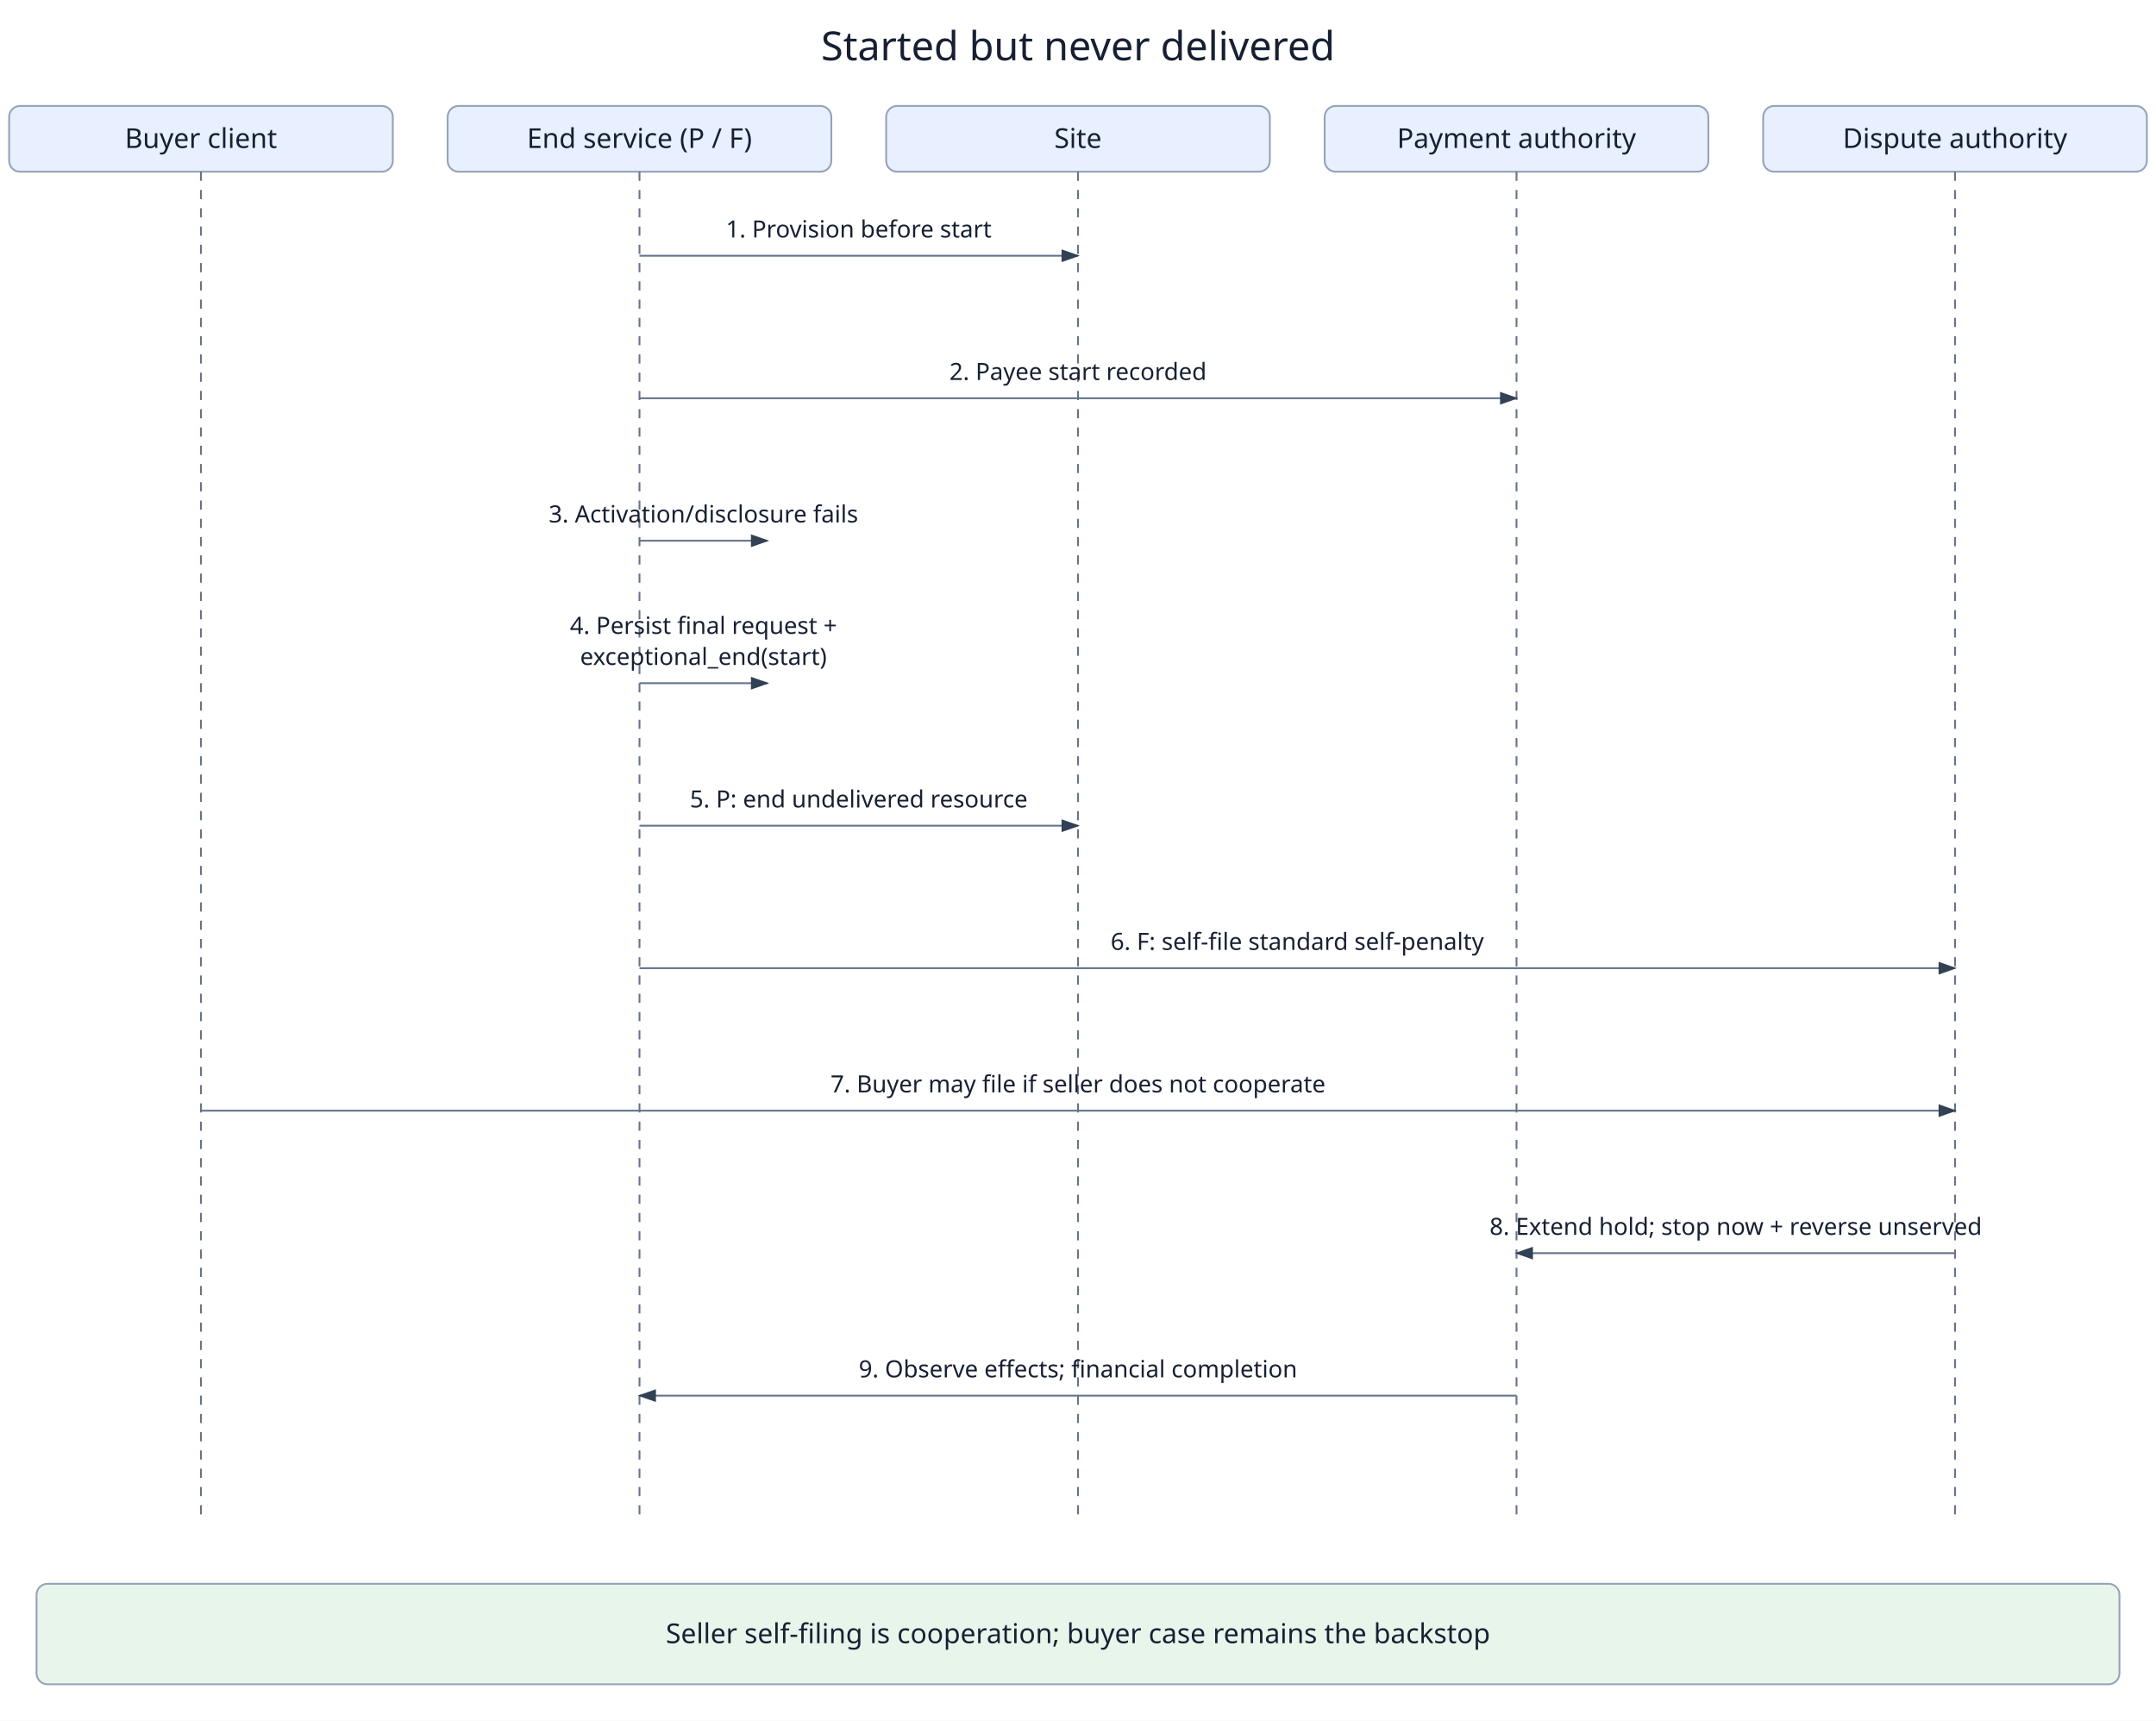
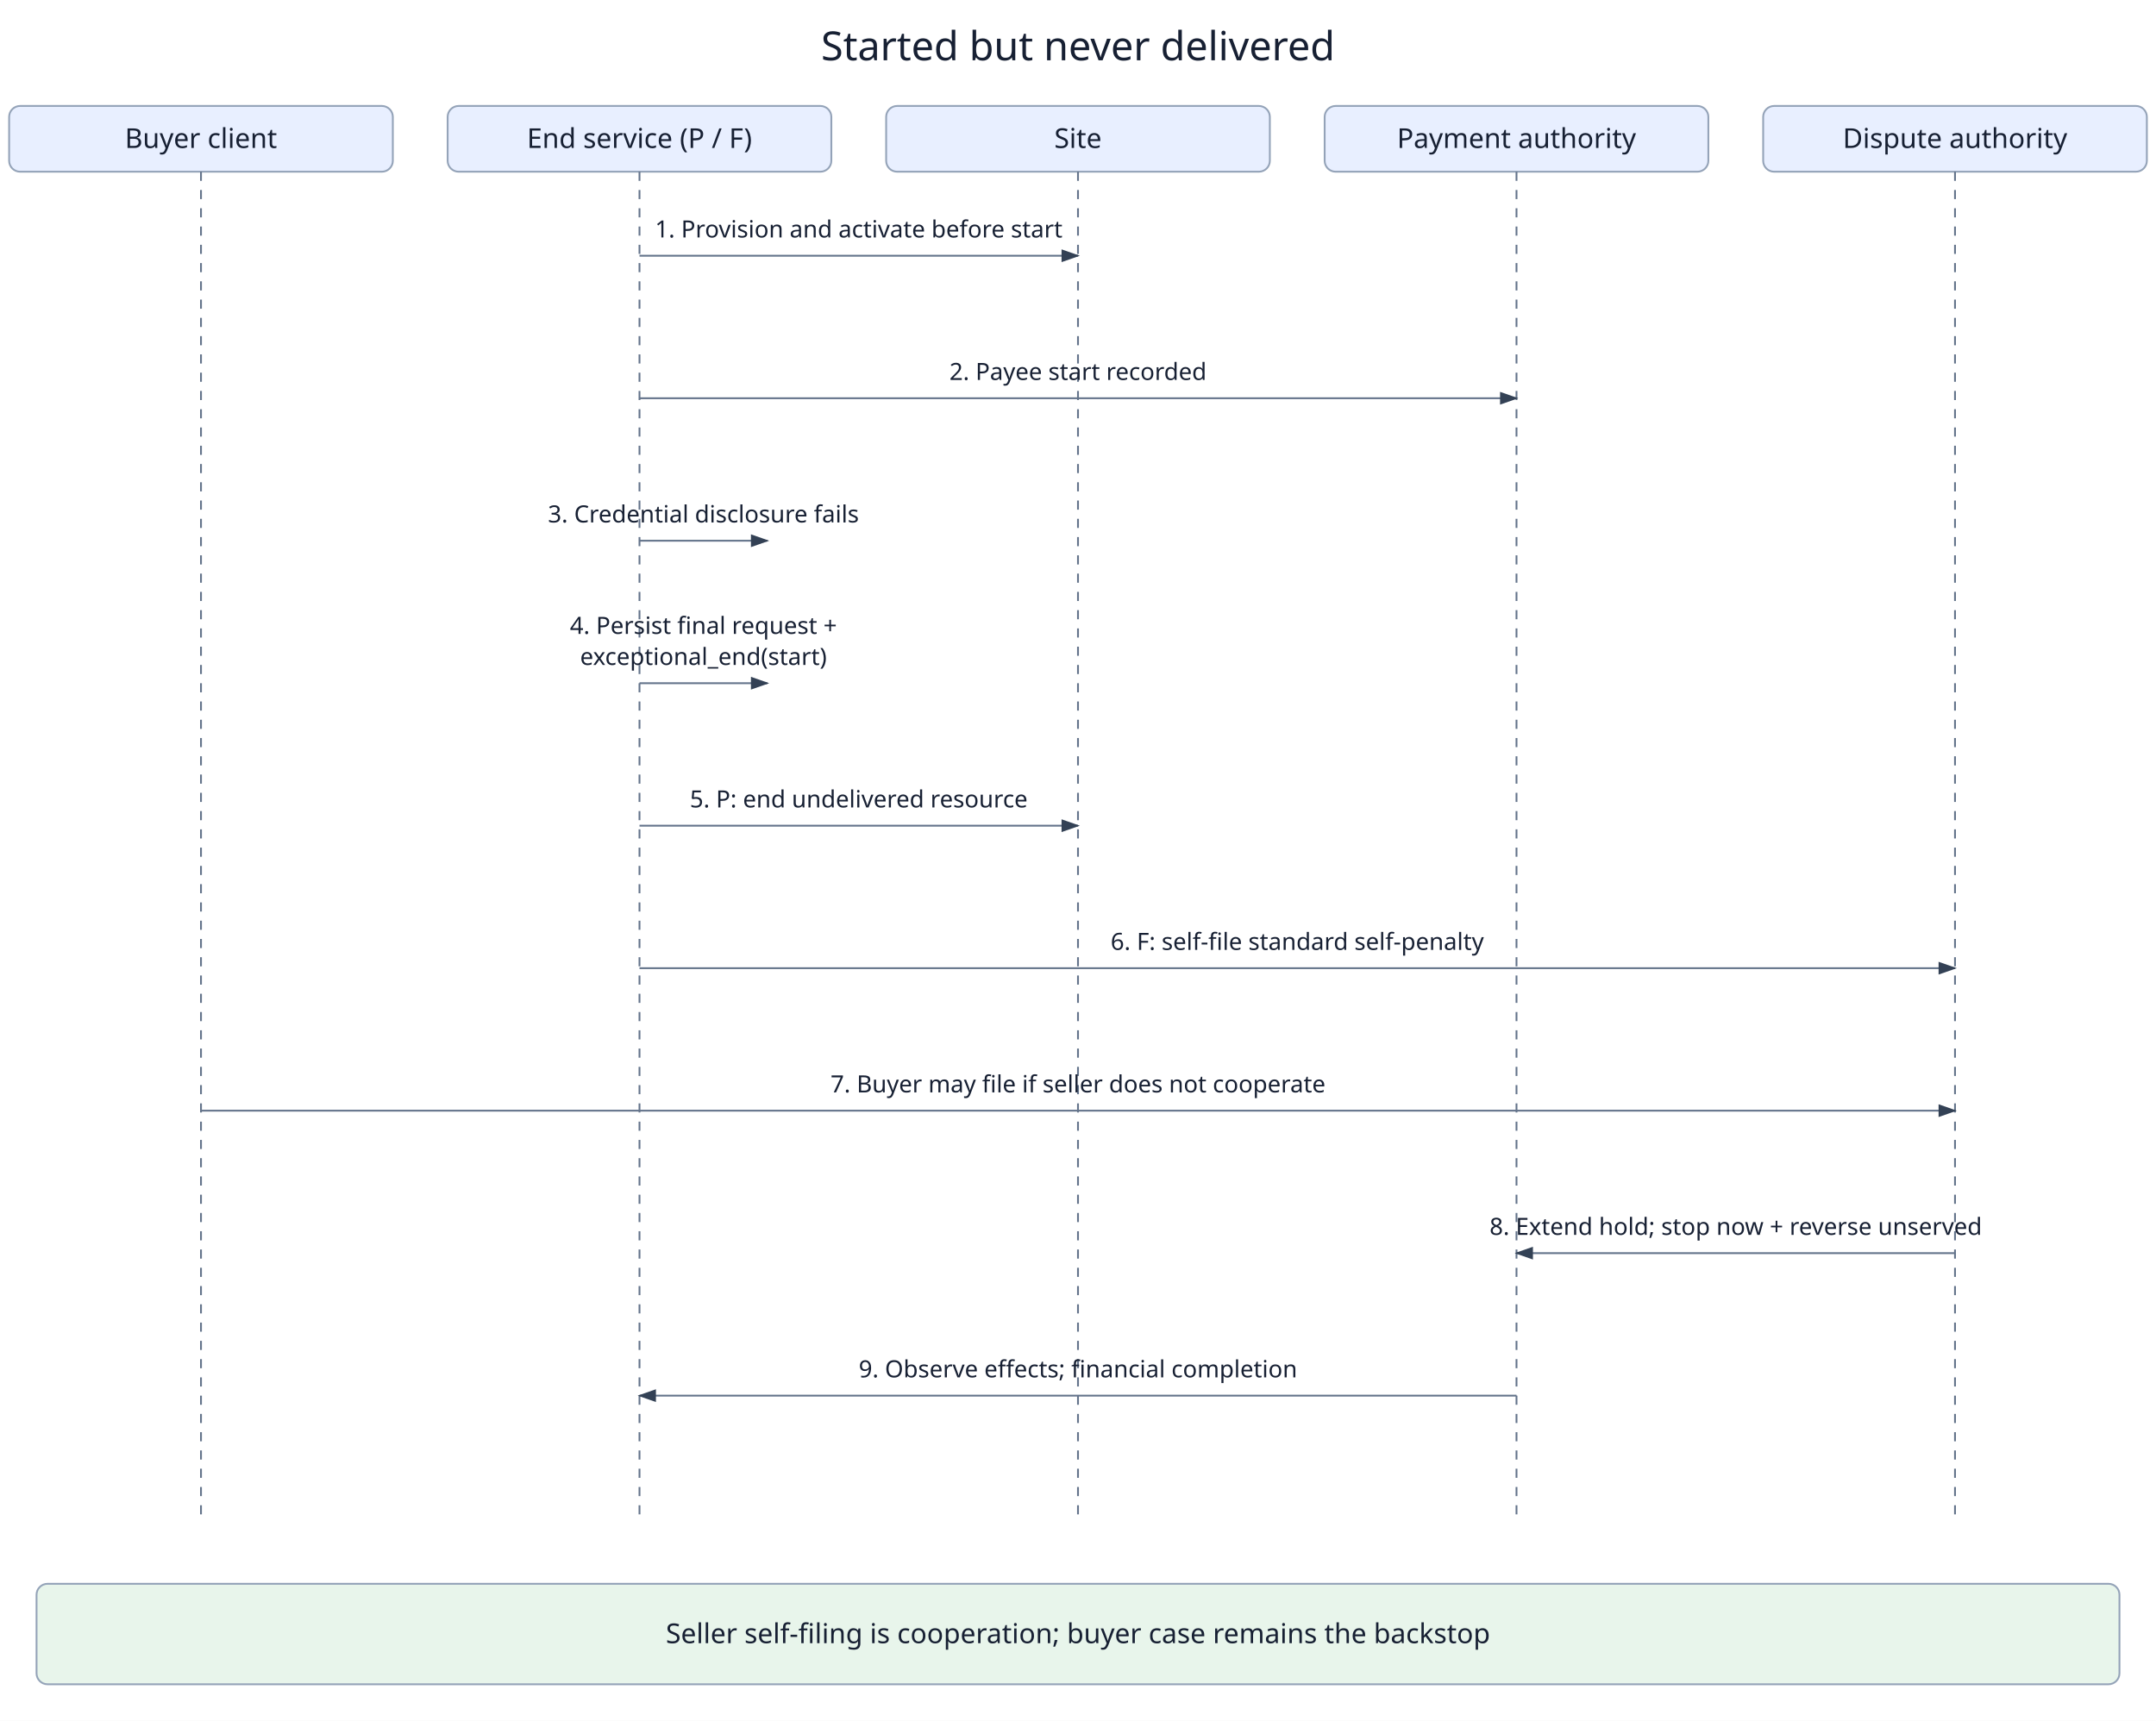
- <svg xmlns="http://www.w3.org/2000/svg" width="1180" height="942" viewBox="0 0 1180 942" content="&lt;mxfile host=&quot;app.diagrams.net&quot;&gt;&lt;diagram name=&quot;Started but never delivered&quot; id=&quot;08-start-before-delivery&quot;&gt;&lt;mxGraphModel pageWidth=&quot;1180&quot; pageHeight=&quot;942&quot;&gt;&lt;root&gt;&lt;mxCell id=&quot;0&quot; /&gt;&lt;mxCell id=&quot;1&quot; parent=&quot;0&quot; /&gt;&lt;mxCell id=&quot;title&quot; value=&quot;Started but never delivered&quot; style=&quot;text;fontSize=22;align=center;&quot; vertex=&quot;1&quot; parent=&quot;1&quot;&gt;&lt;mxGeometry x=&quot;20&quot; y=&quot;10&quot; width=&quot;1140&quot; height=&quot;36&quot; as=&quot;geometry&quot; /&gt;&lt;/mxCell&gt;&lt;mxCell id=&quot;head0&quot; value=&quot;Buyer client&quot; style=&quot;rounded=1;fillColor=#e8efff;fontSize=15;&quot; vertex=&quot;1&quot; parent=&quot;1&quot;&gt;&lt;mxGeometry x=&quot;5&quot; y=&quot;58&quot; width=&quot;210&quot; height=&quot;36&quot; as=&quot;geometry&quot; /&gt;&lt;/mxCell&gt;&lt;mxCell id=&quot;line0&quot; style=&quot;dashed=1;endArrow=none;strokeColor=#94a3b8;&quot; edge=&quot;1&quot; parent=&quot;1&quot;&gt;&lt;mxGeometry relative=&quot;1&quot; as=&quot;geometry&quot;&gt;&lt;mxPoint x=&quot;110&quot; y=&quot;94&quot; as=&quot;sourcePoint&quot; /&gt;&lt;mxPoint x=&quot;110&quot; y=&quot;832&quot; as=&quot;targetPoint&quot; /&gt;&lt;/mxGeometry&gt;&lt;/mxCell&gt;&lt;mxCell id=&quot;head1&quot; value=&quot;End service (P / F)&quot; style=&quot;rounded=1;fillColor=#e8efff;fontSize=15;&quot; vertex=&quot;1&quot; parent=&quot;1&quot;&gt;&lt;mxGeometry x=&quot;245&quot; y=&quot;58&quot; width=&quot;210&quot; height=&quot;36&quot; as=&quot;geometry&quot; /&gt;&lt;/mxCell&gt;&lt;mxCell id=&quot;line1&quot; style=&quot;dashed=1;endArrow=none;strokeColor=#94a3b8;&quot; edge=&quot;1&quot; parent=&quot;1&quot;&gt;&lt;mxGeometry relative=&quot;1&quot; as=&quot;geometry&quot;&gt;&lt;mxPoint x=&quot;350&quot; y=&quot;94&quot; as=&quot;sourcePoint&quot; /&gt;&lt;mxPoint x=&quot;350&quot; y=&quot;832&quot; as=&quot;targetPoint&quot; /&gt;&lt;/mxGeometry&gt;&lt;/mxCell&gt;&lt;mxCell id=&quot;head2&quot; value=&quot;Site&quot; style=&quot;rounded=1;fillColor=#e8efff;fontSize=15;&quot; vertex=&quot;1&quot; parent=&quot;1&quot;&gt;&lt;mxGeometry x=&quot;485&quot; y=&quot;58&quot; width=&quot;210&quot; height=&quot;36&quot; as=&quot;geometry&quot; /&gt;&lt;/mxCell&gt;&lt;mxCell id=&quot;line2&quot; style=&quot;dashed=1;endArrow=none;strokeColor=#94a3b8;&quot; edge=&quot;1&quot; parent=&quot;1&quot;&gt;&lt;mxGeometry relative=&quot;1&quot; as=&quot;geometry&quot;&gt;&lt;mxPoint x=&quot;590&quot; y=&quot;94&quot; as=&quot;sourcePoint&quot; /&gt;&lt;mxPoint x=&quot;590&quot; y=&quot;832&quot; as=&quot;targetPoint&quot; /&gt;&lt;/mxGeometry&gt;&lt;/mxCell&gt;&lt;mxCell id=&quot;head3&quot; value=&quot;Payment authority&quot; style=&quot;rounded=1;fillColor=#e8efff;fontSize=15;&quot; vertex=&quot;1&quot; parent=&quot;1&quot;&gt;&lt;mxGeometry x=&quot;725&quot; y=&quot;58&quot; width=&quot;210&quot; height=&quot;36&quot; as=&quot;geometry&quot; /&gt;&lt;/mxCell&gt;&lt;mxCell id=&quot;line3&quot; style=&quot;dashed=1;endArrow=none;strokeColor=#94a3b8;&quot; edge=&quot;1&quot; parent=&quot;1&quot;&gt;&lt;mxGeometry relative=&quot;1&quot; as=&quot;geometry&quot;&gt;&lt;mxPoint x=&quot;830&quot; y=&quot;94&quot; as=&quot;sourcePoint&quot; /&gt;&lt;mxPoint x=&quot;830&quot; y=&quot;832&quot; as=&quot;targetPoint&quot; /&gt;&lt;/mxGeometry&gt;&lt;/mxCell&gt;&lt;mxCell id=&quot;head4&quot; value=&quot;Dispute authority&quot; style=&quot;rounded=1;fillColor=#e8efff;fontSize=15;&quot; vertex=&quot;1&quot; parent=&quot;1&quot;&gt;&lt;mxGeometry x=&quot;965&quot; y=&quot;58&quot; width=&quot;210&quot; height=&quot;36&quot; as=&quot;geometry&quot; /&gt;&lt;/mxCell&gt;&lt;mxCell id=&quot;line4&quot; style=&quot;dashed=1;endArrow=none;strokeColor=#94a3b8;&quot; edge=&quot;1&quot; parent=&quot;1&quot;&gt;&lt;mxGeometry relative=&quot;1&quot; as=&quot;geometry&quot;&gt;&lt;mxPoint x=&quot;1070&quot; y=&quot;94&quot; as=&quot;sourcePoint&quot; /&gt;&lt;mxPoint x=&quot;1070&quot; y=&quot;832&quot; as=&quot;targetPoint&quot; /&gt;&lt;/mxGeometry&gt;&lt;/mxCell&gt;&lt;mxCell id=&quot;edge0&quot; value=&quot;1. Provision before start&quot; style=&quot;endArrow=block;fontSize=13;labelBackgroundColor=#ffffff;&quot; edge=&quot;1&quot; parent=&quot;1&quot;&gt;&lt;mxGeometry relative=&quot;1&quot; as=&quot;geometry&quot;&gt;&lt;mxPoint x=&quot;350&quot; y=&quot;140&quot; as=&quot;sourcePoint&quot; /&gt;&lt;mxPoint x=&quot;590&quot; y=&quot;140&quot; as=&quot;targetPoint&quot; /&gt;&lt;/mxGeometry&gt;&lt;/mxCell&gt;&lt;mxCell id=&quot;edge1&quot; value=&quot;2. Payee start recorded&quot; style=&quot;endArrow=block;fontSize=13;labelBackgroundColor=#ffffff;&quot; edge=&quot;1&quot; parent=&quot;1&quot;&gt;&lt;mxGeometry relative=&quot;1&quot; as=&quot;geometry&quot;&gt;&lt;mxPoint x=&quot;350&quot; y=&quot;218&quot; as=&quot;sourcePoint&quot; /&gt;&lt;mxPoint x=&quot;830&quot; y=&quot;218&quot; as=&quot;targetPoint&quot; /&gt;&lt;/mxGeometry&gt;&lt;/mxCell&gt;&lt;mxCell id=&quot;edge2&quot; value=&quot;3. Activation/disclosure fails&quot; style=&quot;endArrow=block;fontSize=13;labelBackgroundColor=#ffffff;&quot; edge=&quot;1&quot; parent=&quot;1&quot;&gt;&lt;mxGeometry relative=&quot;1&quot; as=&quot;geometry&quot;&gt;&lt;mxPoint x=&quot;350&quot; y=&quot;296&quot; as=&quot;sourcePoint&quot; /&gt;&lt;mxPoint x=&quot;420&quot; y=&quot;296&quot; as=&quot;targetPoint&quot; /&gt;&lt;/mxGeometry&gt;&lt;/mxCell&gt;&lt;mxCell id=&quot;edge3&quot; value=&quot;4. Persist final request + exceptional_end(start)&quot; style=&quot;endArrow=block;fontSize=13;labelBackgroundColor=#ffffff;&quot; edge=&quot;1&quot; parent=&quot;1&quot;&gt;&lt;mxGeometry relative=&quot;1&quot; as=&quot;geometry&quot;&gt;&lt;mxPoint x=&quot;350&quot; y=&quot;374&quot; as=&quot;sourcePoint&quot; /&gt;&lt;mxPoint x=&quot;420&quot; y=&quot;374&quot; as=&quot;targetPoint&quot; /&gt;&lt;/mxGeometry&gt;&lt;/mxCell&gt;&lt;mxCell id=&quot;edge4&quot; value=&quot;5. P: end undelivered resource&quot; style=&quot;endArrow=block;fontSize=13;labelBackgroundColor=#ffffff;&quot; edge=&quot;1&quot; parent=&quot;1&quot;&gt;&lt;mxGeometry relative=&quot;1&quot; as=&quot;geometry&quot;&gt;&lt;mxPoint x=&quot;350&quot; y=&quot;452&quot; as=&quot;sourcePoint&quot; /&gt;&lt;mxPoint x=&quot;590&quot; y=&quot;452&quot; as=&quot;targetPoint&quot; /&gt;&lt;/mxGeometry&gt;&lt;/mxCell&gt;&lt;mxCell id=&quot;edge5&quot; value=&quot;6. F: self-file standard self-penalty&quot; style=&quot;endArrow=block;fontSize=13;labelBackgroundColor=#ffffff;&quot; edge=&quot;1&quot; parent=&quot;1&quot;&gt;&lt;mxGeometry relative=&quot;1&quot; as=&quot;geometry&quot;&gt;&lt;mxPoint x=&quot;350&quot; y=&quot;530&quot; as=&quot;sourcePoint&quot; /&gt;&lt;mxPoint x=&quot;1070&quot; y=&quot;530&quot; as=&quot;targetPoint&quot; /&gt;&lt;/mxGeometry&gt;&lt;/mxCell&gt;&lt;mxCell id=&quot;edge6&quot; value=&quot;7. Buyer may file if seller does not cooperate&quot; style=&quot;endArrow=block;fontSize=13;labelBackgroundColor=#ffffff;&quot; edge=&quot;1&quot; parent=&quot;1&quot;&gt;&lt;mxGeometry relative=&quot;1&quot; as=&quot;geometry&quot;&gt;&lt;mxPoint x=&quot;110&quot; y=&quot;608&quot; as=&quot;sourcePoint&quot; /&gt;&lt;mxPoint x=&quot;1070&quot; y=&quot;608&quot; as=&quot;targetPoint&quot; /&gt;&lt;/mxGeometry&gt;&lt;/mxCell&gt;&lt;mxCell id=&quot;edge7&quot; value=&quot;8. Extend hold; stop now + reverse unserved&quot; style=&quot;endArrow=block;fontSize=13;labelBackgroundColor=#ffffff;&quot; edge=&quot;1&quot; parent=&quot;1&quot;&gt;&lt;mxGeometry relative=&quot;1&quot; as=&quot;geometry&quot;&gt;&lt;mxPoint x=&quot;1070&quot; y=&quot;686&quot; as=&quot;sourcePoint&quot; /&gt;&lt;mxPoint x=&quot;830&quot; y=&quot;686&quot; as=&quot;targetPoint&quot; /&gt;&lt;/mxGeometry&gt;&lt;/mxCell&gt;&lt;mxCell id=&quot;edge8&quot; value=&quot;9. Observe effects; financial completion&quot; style=&quot;endArrow=block;fontSize=13;labelBackgroundColor=#ffffff;&quot; edge=&quot;1&quot; parent=&quot;1&quot;&gt;&lt;mxGeometry relative=&quot;1&quot; as=&quot;geometry&quot;&gt;&lt;mxPoint x=&quot;830&quot; y=&quot;764&quot; as=&quot;sourcePoint&quot; /&gt;&lt;mxPoint x=&quot;350&quot; y=&quot;764&quot; as=&quot;targetPoint&quot; /&gt;&lt;/mxGeometry&gt;&lt;/mxCell&gt;&lt;mxCell id=&quot;outcome&quot; value=&quot;Seller self-filing is cooperation; buyer case remains the backstop&quot; style=&quot;rounded=1;fillColor=#e8f5eb;fontSize=15;&quot; vertex=&quot;1&quot; parent=&quot;1&quot;&gt;&lt;mxGeometry x=&quot;20&quot; y=&quot;867&quot; width=&quot;1140&quot; height=&quot;55&quot; as=&quot;geometry&quot; /&gt;&lt;/mxCell&gt;&lt;/root&gt;&lt;/mxGraphModel&gt;&lt;/diagram&gt;&lt;/mxfile&gt;">
+ <svg xmlns="http://www.w3.org/2000/svg" width="1180" height="942" viewBox="0 0 1180 942" content="&lt;mxfile host=&quot;app.diagrams.net&quot;&gt;&lt;diagram name=&quot;Started but never delivered&quot; id=&quot;08-start-before-delivery&quot;&gt;&lt;mxGraphModel pageWidth=&quot;1180&quot; pageHeight=&quot;942&quot;&gt;&lt;root&gt;&lt;mxCell id=&quot;0&quot; /&gt;&lt;mxCell id=&quot;1&quot; parent=&quot;0&quot; /&gt;&lt;mxCell id=&quot;title&quot; value=&quot;Started but never delivered&quot; style=&quot;text;fontSize=22;align=center;&quot; vertex=&quot;1&quot; parent=&quot;1&quot;&gt;&lt;mxGeometry x=&quot;20&quot; y=&quot;10&quot; width=&quot;1140&quot; height=&quot;36&quot; as=&quot;geometry&quot; /&gt;&lt;/mxCell&gt;&lt;mxCell id=&quot;head0&quot; value=&quot;Buyer client&quot; style=&quot;rounded=1;fillColor=#e8efff;fontSize=15;&quot; vertex=&quot;1&quot; parent=&quot;1&quot;&gt;&lt;mxGeometry x=&quot;5&quot; y=&quot;58&quot; width=&quot;210&quot; height=&quot;36&quot; as=&quot;geometry&quot; /&gt;&lt;/mxCell&gt;&lt;mxCell id=&quot;line0&quot; style=&quot;dashed=1;endArrow=none;strokeColor=#94a3b8;&quot; edge=&quot;1&quot; parent=&quot;1&quot;&gt;&lt;mxGeometry relative=&quot;1&quot; as=&quot;geometry&quot;&gt;&lt;mxPoint x=&quot;110&quot; y=&quot;94&quot; as=&quot;sourcePoint&quot; /&gt;&lt;mxPoint x=&quot;110&quot; y=&quot;832&quot; as=&quot;targetPoint&quot; /&gt;&lt;/mxGeometry&gt;&lt;/mxCell&gt;&lt;mxCell id=&quot;head1&quot; value=&quot;End service (P / F)&quot; style=&quot;rounded=1;fillColor=#e8efff;fontSize=15;&quot; vertex=&quot;1&quot; parent=&quot;1&quot;&gt;&lt;mxGeometry x=&quot;245&quot; y=&quot;58&quot; width=&quot;210&quot; height=&quot;36&quot; as=&quot;geometry&quot; /&gt;&lt;/mxCell&gt;&lt;mxCell id=&quot;line1&quot; style=&quot;dashed=1;endArrow=none;strokeColor=#94a3b8;&quot; edge=&quot;1&quot; parent=&quot;1&quot;&gt;&lt;mxGeometry relative=&quot;1&quot; as=&quot;geometry&quot;&gt;&lt;mxPoint x=&quot;350&quot; y=&quot;94&quot; as=&quot;sourcePoint&quot; /&gt;&lt;mxPoint x=&quot;350&quot; y=&quot;832&quot; as=&quot;targetPoint&quot; /&gt;&lt;/mxGeometry&gt;&lt;/mxCell&gt;&lt;mxCell id=&quot;head2&quot; value=&quot;Site&quot; style=&quot;rounded=1;fillColor=#e8efff;fontSize=15;&quot; vertex=&quot;1&quot; parent=&quot;1&quot;&gt;&lt;mxGeometry x=&quot;485&quot; y=&quot;58&quot; width=&quot;210&quot; height=&quot;36&quot; as=&quot;geometry&quot; /&gt;&lt;/mxCell&gt;&lt;mxCell id=&quot;line2&quot; style=&quot;dashed=1;endArrow=none;strokeColor=#94a3b8;&quot; edge=&quot;1&quot; parent=&quot;1&quot;&gt;&lt;mxGeometry relative=&quot;1&quot; as=&quot;geometry&quot;&gt;&lt;mxPoint x=&quot;590&quot; y=&quot;94&quot; as=&quot;sourcePoint&quot; /&gt;&lt;mxPoint x=&quot;590&quot; y=&quot;832&quot; as=&quot;targetPoint&quot; /&gt;&lt;/mxGeometry&gt;&lt;/mxCell&gt;&lt;mxCell id=&quot;head3&quot; value=&quot;Payment authority&quot; style=&quot;rounded=1;fillColor=#e8efff;fontSize=15;&quot; vertex=&quot;1&quot; parent=&quot;1&quot;&gt;&lt;mxGeometry x=&quot;725&quot; y=&quot;58&quot; width=&quot;210&quot; height=&quot;36&quot; as=&quot;geometry&quot; /&gt;&lt;/mxCell&gt;&lt;mxCell id=&quot;line3&quot; style=&quot;dashed=1;endArrow=none;strokeColor=#94a3b8;&quot; edge=&quot;1&quot; parent=&quot;1&quot;&gt;&lt;mxGeometry relative=&quot;1&quot; as=&quot;geometry&quot;&gt;&lt;mxPoint x=&quot;830&quot; y=&quot;94&quot; as=&quot;sourcePoint&quot; /&gt;&lt;mxPoint x=&quot;830&quot; y=&quot;832&quot; as=&quot;targetPoint&quot; /&gt;&lt;/mxGeometry&gt;&lt;/mxCell&gt;&lt;mxCell id=&quot;head4&quot; value=&quot;Dispute authority&quot; style=&quot;rounded=1;fillColor=#e8efff;fontSize=15;&quot; vertex=&quot;1&quot; parent=&quot;1&quot;&gt;&lt;mxGeometry x=&quot;965&quot; y=&quot;58&quot; width=&quot;210&quot; height=&quot;36&quot; as=&quot;geometry&quot; /&gt;&lt;/mxCell&gt;&lt;mxCell id=&quot;line4&quot; style=&quot;dashed=1;endArrow=none;strokeColor=#94a3b8;&quot; edge=&quot;1&quot; parent=&quot;1&quot;&gt;&lt;mxGeometry relative=&quot;1&quot; as=&quot;geometry&quot;&gt;&lt;mxPoint x=&quot;1070&quot; y=&quot;94&quot; as=&quot;sourcePoint&quot; /&gt;&lt;mxPoint x=&quot;1070&quot; y=&quot;832&quot; as=&quot;targetPoint&quot; /&gt;&lt;/mxGeometry&gt;&lt;/mxCell&gt;&lt;mxCell id=&quot;edge0&quot; value=&quot;1. Provision and activate before start&quot; style=&quot;endArrow=block;fontSize=13;labelBackgroundColor=#ffffff;&quot; edge=&quot;1&quot; parent=&quot;1&quot;&gt;&lt;mxGeometry relative=&quot;1&quot; as=&quot;geometry&quot;&gt;&lt;mxPoint x=&quot;350&quot; y=&quot;140&quot; as=&quot;sourcePoint&quot; /&gt;&lt;mxPoint x=&quot;590&quot; y=&quot;140&quot; as=&quot;targetPoint&quot; /&gt;&lt;/mxGeometry&gt;&lt;/mxCell&gt;&lt;mxCell id=&quot;edge1&quot; value=&quot;2. Payee start recorded&quot; style=&quot;endArrow=block;fontSize=13;labelBackgroundColor=#ffffff;&quot; edge=&quot;1&quot; parent=&quot;1&quot;&gt;&lt;mxGeometry relative=&quot;1&quot; as=&quot;geometry&quot;&gt;&lt;mxPoint x=&quot;350&quot; y=&quot;218&quot; as=&quot;sourcePoint&quot; /&gt;&lt;mxPoint x=&quot;830&quot; y=&quot;218&quot; as=&quot;targetPoint&quot; /&gt;&lt;/mxGeometry&gt;&lt;/mxCell&gt;&lt;mxCell id=&quot;edge2&quot; value=&quot;3. Credential disclosure fails&quot; style=&quot;endArrow=block;fontSize=13;labelBackgroundColor=#ffffff;&quot; edge=&quot;1&quot; parent=&quot;1&quot;&gt;&lt;mxGeometry relative=&quot;1&quot; as=&quot;geometry&quot;&gt;&lt;mxPoint x=&quot;350&quot; y=&quot;296&quot; as=&quot;sourcePoint&quot; /&gt;&lt;mxPoint x=&quot;420&quot; y=&quot;296&quot; as=&quot;targetPoint&quot; /&gt;&lt;/mxGeometry&gt;&lt;/mxCell&gt;&lt;mxCell id=&quot;edge3&quot; value=&quot;4. Persist final request + exceptional_end(start)&quot; style=&quot;endArrow=block;fontSize=13;labelBackgroundColor=#ffffff;&quot; edge=&quot;1&quot; parent=&quot;1&quot;&gt;&lt;mxGeometry relative=&quot;1&quot; as=&quot;geometry&quot;&gt;&lt;mxPoint x=&quot;350&quot; y=&quot;374&quot; as=&quot;sourcePoint&quot; /&gt;&lt;mxPoint x=&quot;420&quot; y=&quot;374&quot; as=&quot;targetPoint&quot; /&gt;&lt;/mxGeometry&gt;&lt;/mxCell&gt;&lt;mxCell id=&quot;edge4&quot; value=&quot;5. P: end undelivered resource&quot; style=&quot;endArrow=block;fontSize=13;labelBackgroundColor=#ffffff;&quot; edge=&quot;1&quot; parent=&quot;1&quot;&gt;&lt;mxGeometry relative=&quot;1&quot; as=&quot;geometry&quot;&gt;&lt;mxPoint x=&quot;350&quot; y=&quot;452&quot; as=&quot;sourcePoint&quot; /&gt;&lt;mxPoint x=&quot;590&quot; y=&quot;452&quot; as=&quot;targetPoint&quot; /&gt;&lt;/mxGeometry&gt;&lt;/mxCell&gt;&lt;mxCell id=&quot;edge5&quot; value=&quot;6. F: self-file standard self-penalty&quot; style=&quot;endArrow=block;fontSize=13;labelBackgroundColor=#ffffff;&quot; edge=&quot;1&quot; parent=&quot;1&quot;&gt;&lt;mxGeometry relative=&quot;1&quot; as=&quot;geometry&quot;&gt;&lt;mxPoint x=&quot;350&quot; y=&quot;530&quot; as=&quot;sourcePoint&quot; /&gt;&lt;mxPoint x=&quot;1070&quot; y=&quot;530&quot; as=&quot;targetPoint&quot; /&gt;&lt;/mxGeometry&gt;&lt;/mxCell&gt;&lt;mxCell id=&quot;edge6&quot; value=&quot;7. Buyer may file if seller does not cooperate&quot; style=&quot;endArrow=block;fontSize=13;labelBackgroundColor=#ffffff;&quot; edge=&quot;1&quot; parent=&quot;1&quot;&gt;&lt;mxGeometry relative=&quot;1&quot; as=&quot;geometry&quot;&gt;&lt;mxPoint x=&quot;110&quot; y=&quot;608&quot; as=&quot;sourcePoint&quot; /&gt;&lt;mxPoint x=&quot;1070&quot; y=&quot;608&quot; as=&quot;targetPoint&quot; /&gt;&lt;/mxGeometry&gt;&lt;/mxCell&gt;&lt;mxCell id=&quot;edge7&quot; value=&quot;8. Extend hold; stop now + reverse unserved&quot; style=&quot;endArrow=block;fontSize=13;labelBackgroundColor=#ffffff;&quot; edge=&quot;1&quot; parent=&quot;1&quot;&gt;&lt;mxGeometry relative=&quot;1&quot; as=&quot;geometry&quot;&gt;&lt;mxPoint x=&quot;1070&quot; y=&quot;686&quot; as=&quot;sourcePoint&quot; /&gt;&lt;mxPoint x=&quot;830&quot; y=&quot;686&quot; as=&quot;targetPoint&quot; /&gt;&lt;/mxGeometry&gt;&lt;/mxCell&gt;&lt;mxCell id=&quot;edge8&quot; value=&quot;9. Observe effects; financial completion&quot; style=&quot;endArrow=block;fontSize=13;labelBackgroundColor=#ffffff;&quot; edge=&quot;1&quot; parent=&quot;1&quot;&gt;&lt;mxGeometry relative=&quot;1&quot; as=&quot;geometry&quot;&gt;&lt;mxPoint x=&quot;830&quot; y=&quot;764&quot; as=&quot;sourcePoint&quot; /&gt;&lt;mxPoint x=&quot;350&quot; y=&quot;764&quot; as=&quot;targetPoint&quot; /&gt;&lt;/mxGeometry&gt;&lt;/mxCell&gt;&lt;mxCell id=&quot;outcome&quot; value=&quot;Seller self-filing is cooperation; buyer case remains the backstop&quot; style=&quot;rounded=1;fillColor=#e8f5eb;fontSize=15;&quot; vertex=&quot;1&quot; parent=&quot;1&quot;&gt;&lt;mxGeometry x=&quot;20&quot; y=&quot;867&quot; width=&quot;1140&quot; height=&quot;55&quot; as=&quot;geometry&quot; /&gt;&lt;/mxCell&gt;&lt;/root&gt;&lt;/mxGraphModel&gt;&lt;/diagram&gt;&lt;/mxfile&gt;">
  <defs>
    <marker id="arrow" markerWidth="10" markerHeight="7" refX="9" refY="3.5" orient="auto">
      <polygon points="0 0, 10 3.5, 0 7" fill="#334155" />
    </marker>
  </defs>
  <rect width="100%" height="100%" fill="white" />
  <text x="590.0" y="33.0" text-anchor="middle" font-family="sans-serif" font-size="22" fill="#172033">Started but never delivered</text>
  <rect x="5.0" y="58.0" width="210.0" height="36.0" rx="6" fill="#e8efff" stroke="#94a3b8" />
  <text x="110.0" y="81.0" text-anchor="middle" font-family="sans-serif" font-size="15" fill="#172033">Buyer client</text>
  <line x1="110" y1="94" x2="110" y2="832" stroke="#64748b" stroke-dasharray="5 5" />
  <rect x="245.0" y="58.0" width="210.0" height="36.0" rx="6" fill="#e8efff" stroke="#94a3b8" />
  <text x="350.0" y="81.0" text-anchor="middle" font-family="sans-serif" font-size="15" fill="#172033">End service (P / F)</text>
  <line x1="350" y1="94" x2="350" y2="832" stroke="#64748b" stroke-dasharray="5 5" />
  <rect x="485.0" y="58.0" width="210.0" height="36.0" rx="6" fill="#e8efff" stroke="#94a3b8" />
  <text x="590.0" y="81.0" text-anchor="middle" font-family="sans-serif" font-size="15" fill="#172033">Site</text>
  <line x1="590" y1="94" x2="590" y2="832" stroke="#64748b" stroke-dasharray="5 5" />
  <rect x="725.0" y="58.0" width="210.0" height="36.0" rx="6" fill="#e8efff" stroke="#94a3b8" />
  <text x="830.0" y="81.0" text-anchor="middle" font-family="sans-serif" font-size="15" fill="#172033">Payment authority</text>
  <line x1="830" y1="94" x2="830" y2="832" stroke="#64748b" stroke-dasharray="5 5" />
  <rect x="965.0" y="58.0" width="210.0" height="36.0" rx="6" fill="#e8efff" stroke="#94a3b8" />
  <text x="1070.0" y="81.0" text-anchor="middle" font-family="sans-serif" font-size="15" fill="#172033">Dispute authority</text>
  <line x1="1070" y1="94" x2="1070" y2="832" stroke="#64748b" stroke-dasharray="5 5" />
  <line x1="350" y1="140" x2="590" y2="140" stroke="#64748b" marker-end="url(#arrow)" />
-   <text x="470.0" y="130.0" text-anchor="middle" font-family="sans-serif" font-size="13" fill="#172033">1. Provision before start</text>
+   <text x="470.0" y="130.0" text-anchor="middle" font-family="sans-serif" font-size="13" fill="#172033">1. Provision and activate before start</text>
  <line x1="350" y1="218" x2="830" y2="218" stroke="#64748b" marker-end="url(#arrow)" />
  <text x="590.0" y="208.0" text-anchor="middle" font-family="sans-serif" font-size="13" fill="#172033">2. Payee start recorded</text>
  <line x1="350" y1="296" x2="420" y2="296" stroke="#64748b" marker-end="url(#arrow)" />
-   <text x="385.0" y="286.0" text-anchor="middle" font-family="sans-serif" font-size="13" fill="#172033">3. Activation/disclosure fails</text>
+   <text x="385.0" y="286.0" text-anchor="middle" font-family="sans-serif" font-size="13" fill="#172033">3. Credential disclosure fails</text>
  <line x1="350" y1="374" x2="420" y2="374" stroke="#64748b" marker-end="url(#arrow)" />
  <text x="385.0" y="347.0" text-anchor="middle" font-family="sans-serif" font-size="13" fill="#172033">4. Persist final request +</text>
  <text x="385.0" y="364.0" text-anchor="middle" font-family="sans-serif" font-size="13" fill="#172033">exceptional_end(start)</text>
  <line x1="350" y1="452" x2="590" y2="452" stroke="#64748b" marker-end="url(#arrow)" />
  <text x="470.0" y="442.0" text-anchor="middle" font-family="sans-serif" font-size="13" fill="#172033">5. P: end undelivered resource</text>
  <line x1="350" y1="530" x2="1070" y2="530" stroke="#64748b" marker-end="url(#arrow)" />
  <text x="710.0" y="520.0" text-anchor="middle" font-family="sans-serif" font-size="13" fill="#172033">6. F: self-file standard self-penalty</text>
  <line x1="110" y1="608" x2="1070" y2="608" stroke="#64748b" marker-end="url(#arrow)" />
  <text x="590.0" y="598.0" text-anchor="middle" font-family="sans-serif" font-size="13" fill="#172033">7. Buyer may file if seller does not cooperate</text>
  <line x1="1070" y1="686" x2="830" y2="686" stroke="#64748b" marker-end="url(#arrow)" />
  <text x="950.0" y="676.0" text-anchor="middle" font-family="sans-serif" font-size="13" fill="#172033">8. Extend hold; stop now + reverse unserved</text>
  <line x1="830" y1="764" x2="350" y2="764" stroke="#64748b" marker-end="url(#arrow)" />
  <text x="590.0" y="754.0" text-anchor="middle" font-family="sans-serif" font-size="13" fill="#172033">9. Observe effects; financial completion</text>
  <rect x="20.0" y="867.0" width="1140.0" height="55.0" rx="6" fill="#e8f5eb" stroke="#94a3b8" />
  <text x="590.0" y="899.5" text-anchor="middle" font-family="sans-serif" font-size="15" fill="#172033">Seller self-filing is cooperation; buyer case remains the backstop</text>
</svg>
